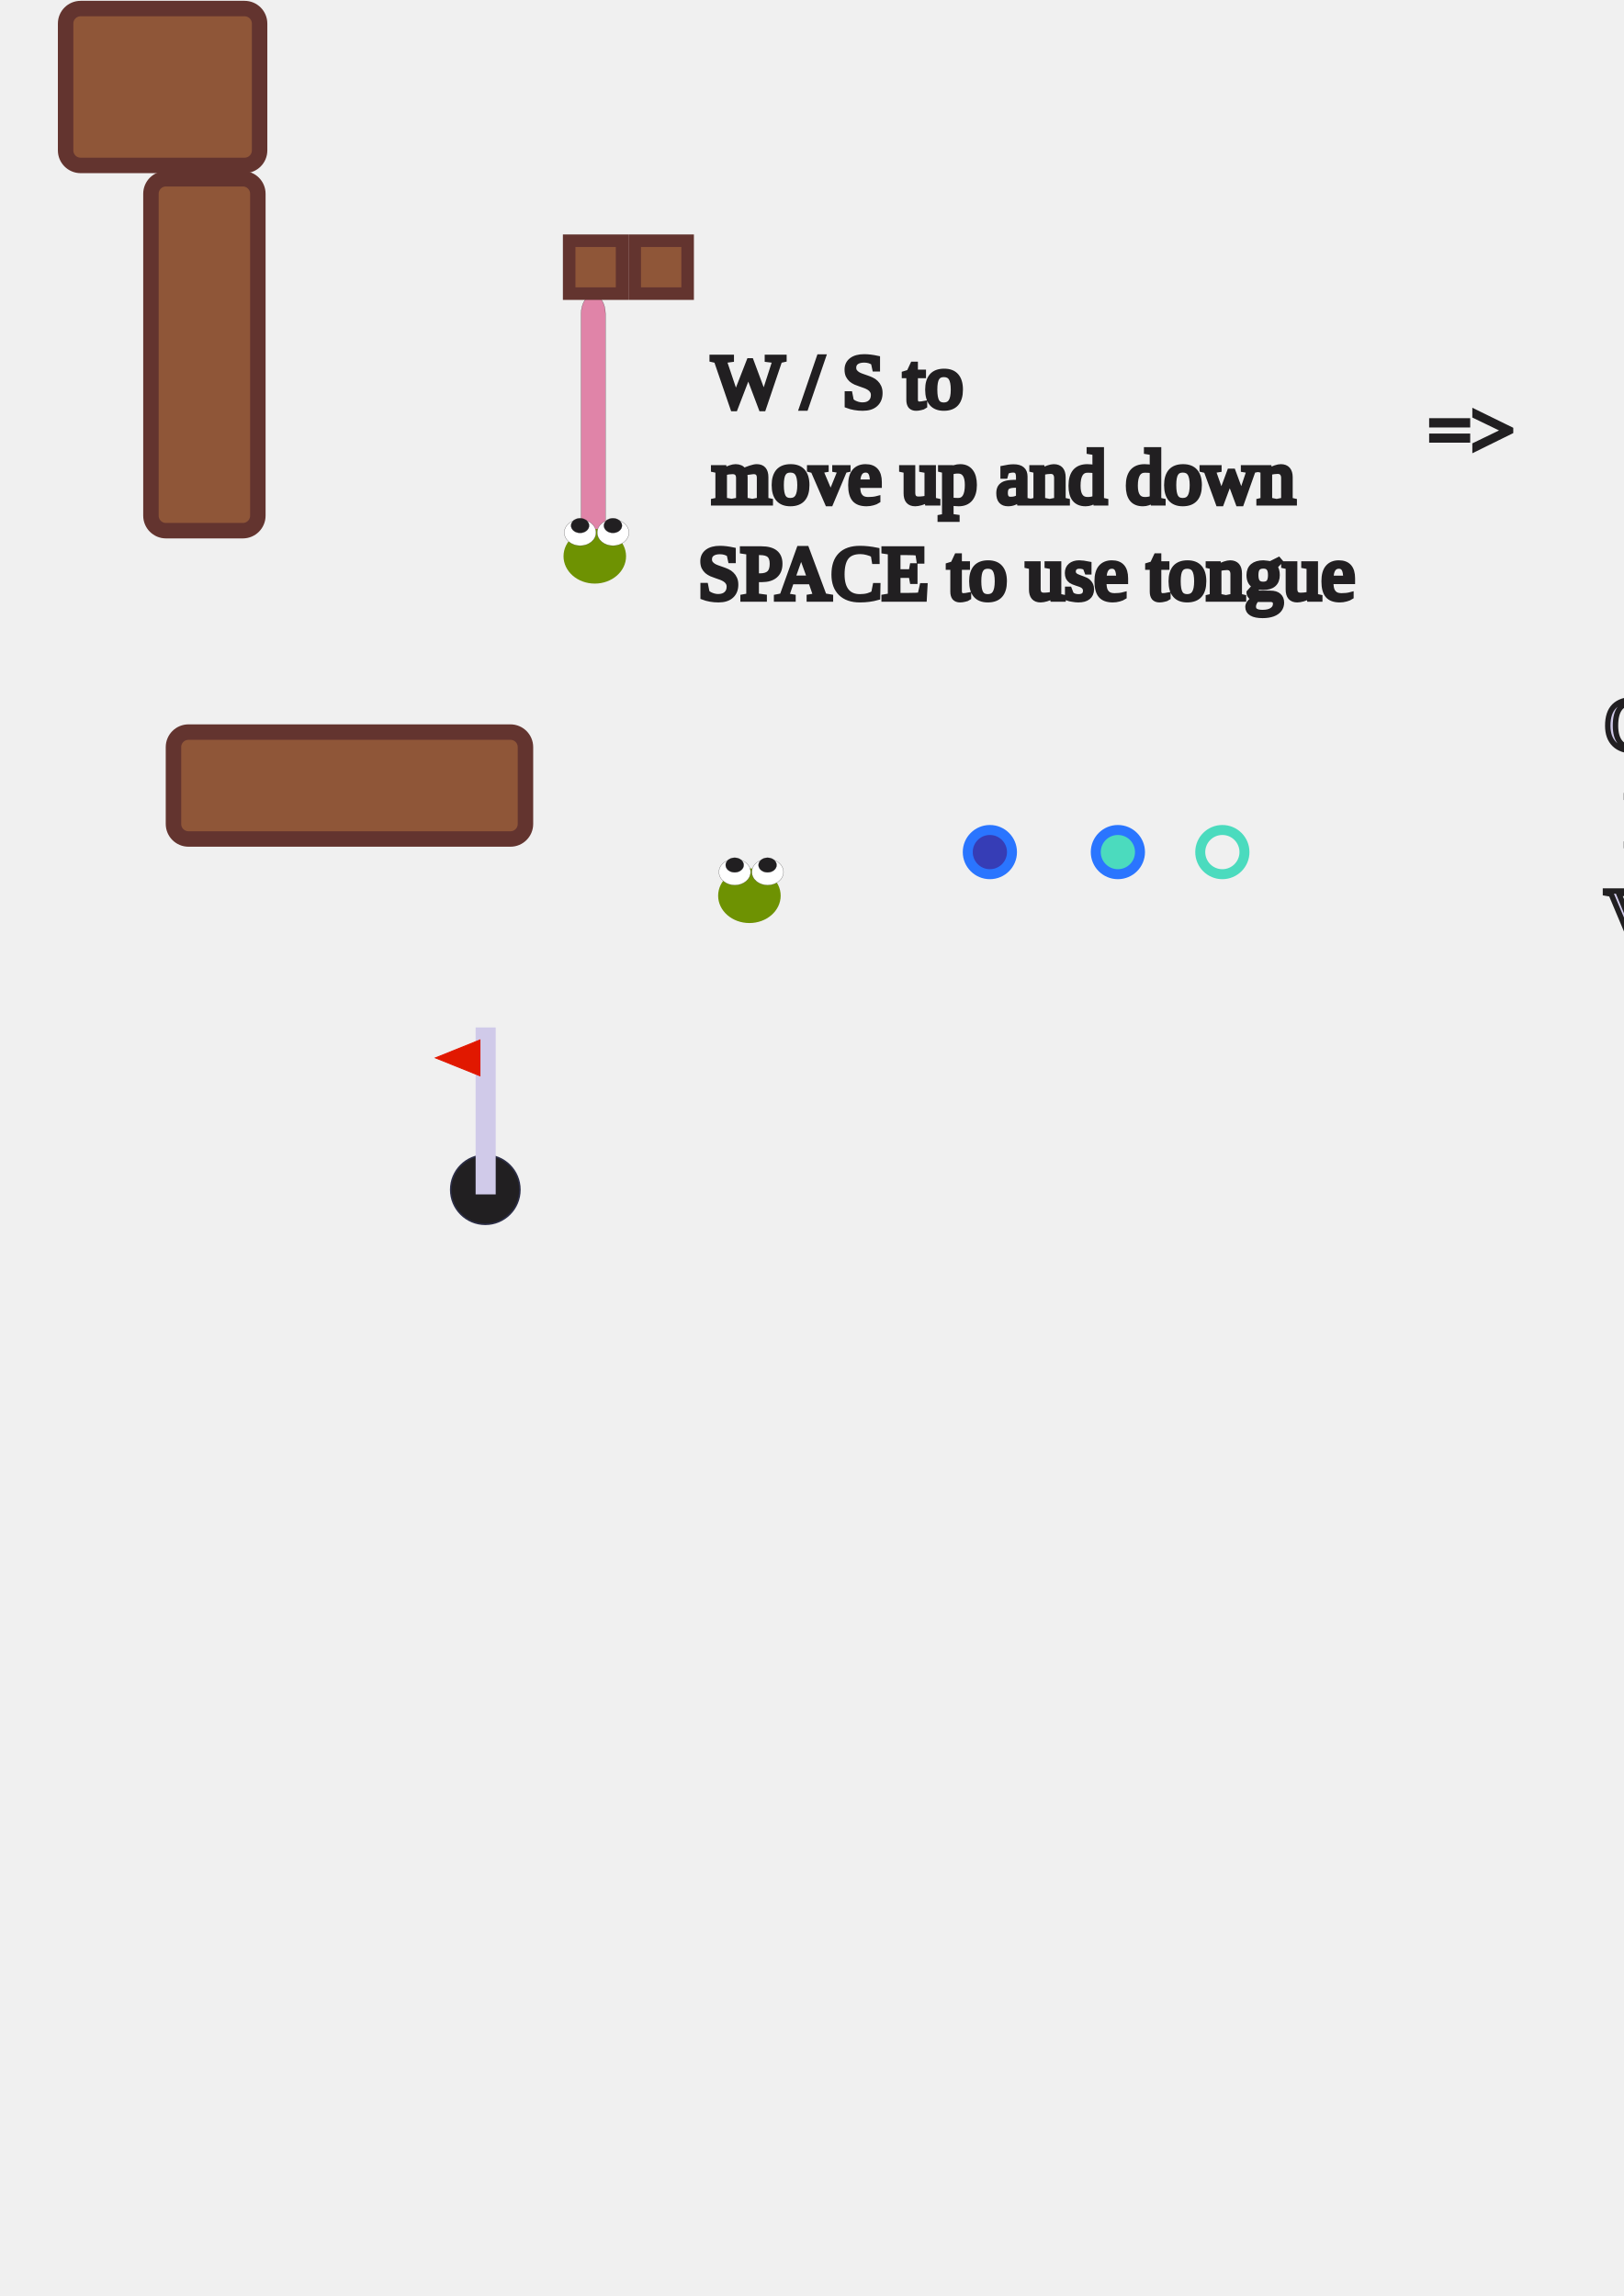
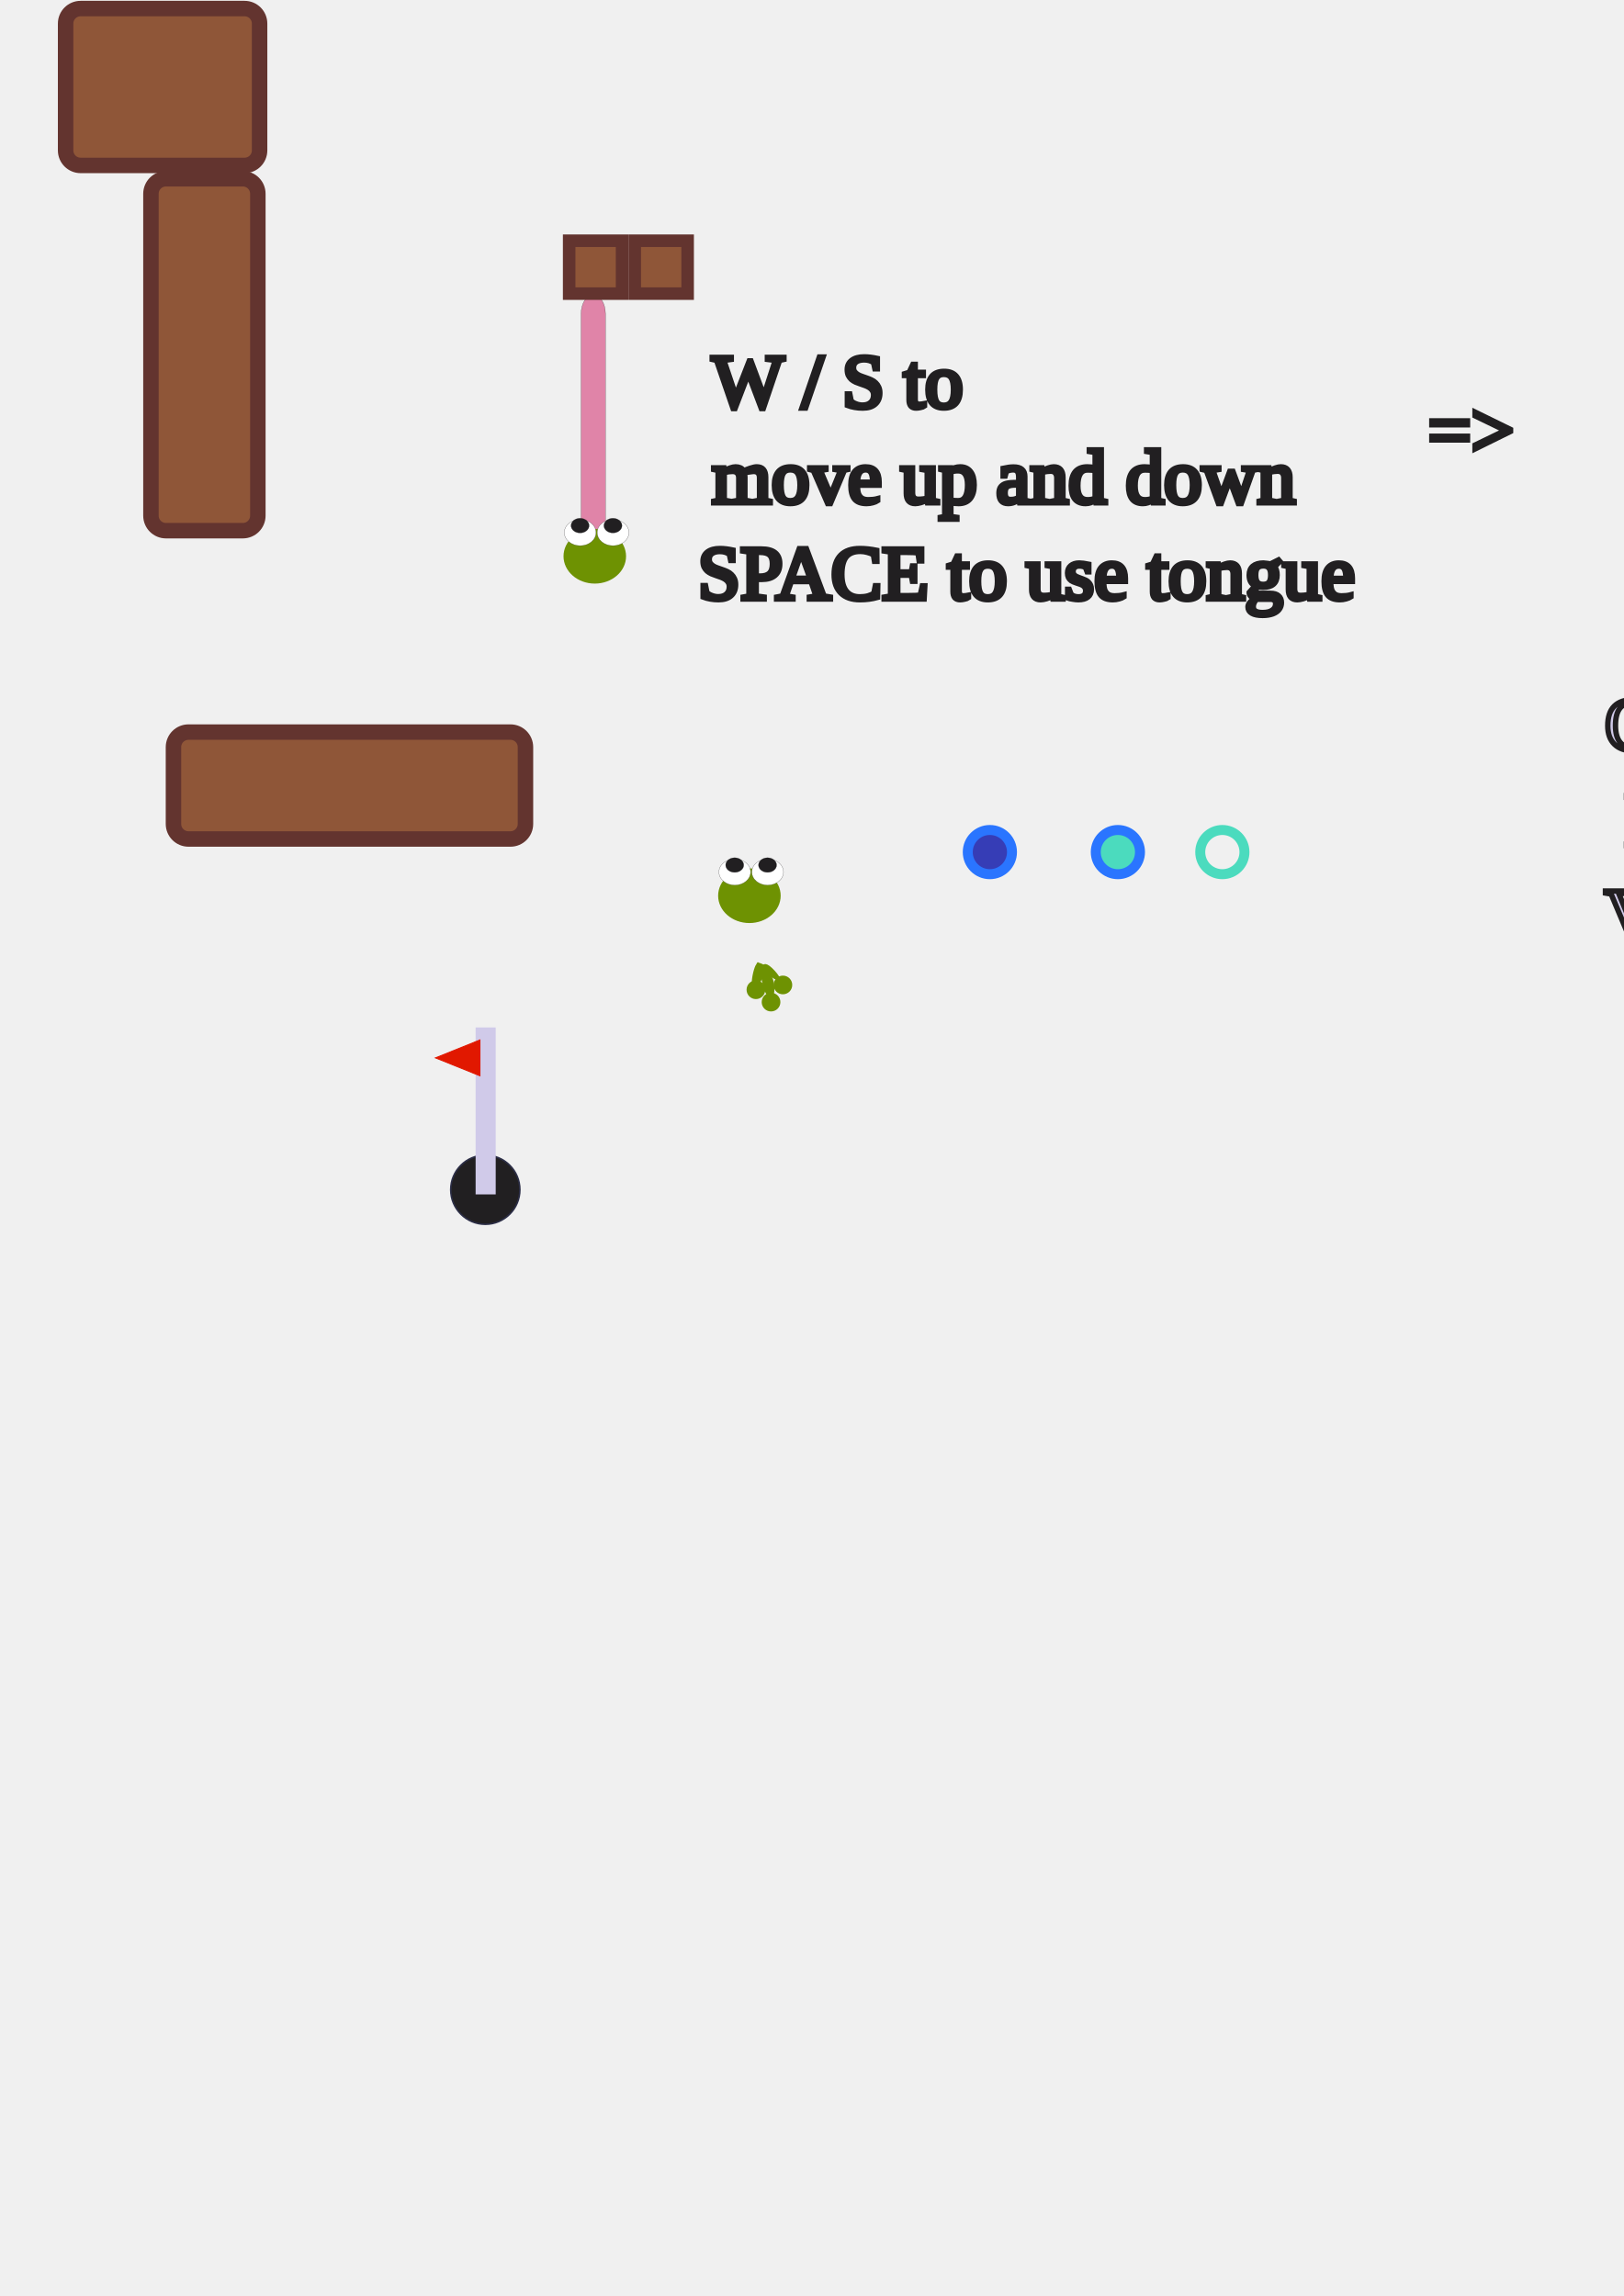
<svg xmlns="http://www.w3.org/2000/svg" width="793.701" height="1122.52" viewBox="0 0 210 297" version="1.1" id="svg1">
  <defs id="defs1">
    </defs>
  <g id="layer1">
    <circle style="fill:#211f21;stroke:#2b2d46;stroke-width:0.2;stroke-linecap:round" id="path5" cx="62.767" cy="153.896" r="4.473" />
    <rect style="fill:#e084a8;stroke:#211f21;stroke-width:0.028" id="rect4" width="3.148" height="35.665" x="75.157" y="38.139" ry="2.448" />
    <g id="g5" transform="matrix(0.8039466,0,0,0.7216433,16.75337,-12.87682)">
      <ellipse style="fill:#6e9202;stroke-width:0.035" id="path1" cx="74.847" cy="117.554" rx="5.03" ry="4.899" />
      <ellipse style="fill:#ffffff;stroke:#211f21;stroke-width:0.035" id="path2" cx="72.496" cy="113.308" rx="2.548" ry="2.352" />
      <ellipse style="fill:#211f21;stroke:#211f21;stroke-width:0.035" id="path3" cx="72.48" cy="112.058" rx="1.455" ry="1.316" />
      <ellipse style="fill:#ffffff;stroke:#211f21;stroke-width:0.035" id="ellipse3" cx="77.784" cy="113.308" rx="2.548" ry="2.352" />
      <ellipse style="fill:#211f21;stroke:#211f21;stroke-width:0.035" id="ellipse4" cx="77.768" cy="112.058" rx="1.455" ry="1.316" />
    </g>
    <g id="g5-3" transform="matrix(0.8039466,0,0,0.7216433,36.75014,31.03338)">
      <ellipse style="fill:#6e9202;stroke-width:0.035" id="path1-8" cx="74.847" cy="117.554" rx="5.03" ry="4.899" />
      <ellipse style="fill:#ffffff;stroke:#211f21;stroke-width:0.035" id="path2-0" cx="72.496" cy="113.308" rx="2.548" ry="2.352" />
      <ellipse style="fill:#211f21;stroke:#211f21;stroke-width:0.035" id="path3-1" cx="72.48" cy="112.058" rx="1.455" ry="1.316" />
      <ellipse style="fill:#ffffff;stroke:#211f21;stroke-width:0.035" id="ellipse3-0" cx="77.784" cy="113.308" rx="2.548" ry="2.352" />
      <ellipse style="fill:#211f21;stroke:#211f21;stroke-width:0.035" id="ellipse4-7" cx="77.768" cy="112.058" rx="1.455" ry="1.316" />
    </g>
    <rect style="fill:#e084a8;stroke:#211f21;stroke-width:0.028" id="rect4-1" width="3.148" height="35.665" x="226.356" y="49.707" ry="2.448" />
    <g id="g5-0" transform="matrix(0.8039466,0,0,0.7216433,167.9528,-1.309353)">
      <ellipse style="fill:#6e9202;stroke-width:0.035" id="path1-2" cx="74.847" cy="117.554" rx="5.03" ry="4.899" />
      <ellipse style="fill:#ffffff;stroke:#211f21;stroke-width:0.035" id="path2-9" cx="72.496" cy="113.308" rx="2.548" ry="2.352" />
      <ellipse style="fill:#211f21;stroke:#211f21;stroke-width:0.035" id="path3-2" cx="72.48" cy="112.058" rx="1.455" ry="1.316" />
      <ellipse style="fill:#ffffff;stroke:#211f21;stroke-width:0.035" id="ellipse3-6" cx="77.784" cy="113.308" rx="2.548" ry="2.352" />
      <ellipse style="fill:#211f21;stroke:#211f21;stroke-width:0.035" id="ellipse4-1" cx="77.768" cy="112.058" rx="1.455" ry="1.316" />
    </g>
    <rect style="fill:#8f5638;stroke:#63342f;stroke-width:1.623;stroke-dasharray:none" id="rect7" width="6.843" height="6.843" x="73.613" y="31.139" ry="1.943" rx="0" />
    <rect style="fill:#8f5638;stroke:#63342f;stroke-width:1.623;stroke-dasharray:none" id="rect8" width="6.843" height="6.843" x="82.091" y="31.139" ry="1.943" rx="0" />
    <rect style="fill:#8f5638;stroke:#63342f;stroke-width:2;stroke-dasharray:none" id="rect9" width="45.524" height="13.827" x="22.436" y="94.7" ry="1.943" />
    <rect style="fill:#8f5638;stroke:#63342f;stroke-width:2;stroke-dasharray:none" id="rect10" width="45.524" height="13.827" x="-68.647" y="19.522" ry="1.943" transform="rotate(-90)" />
    <rect style="fill:#8f5638;stroke:#63342f;stroke-width:2;stroke-dasharray:none" id="rect11" width="25.088" height="20.292" x="8.486" y="1.107" ry="1.943" />
    <ellipse style="fill:#211f21;stroke:#211f21;stroke-width:2;stroke-dasharray:none" id="path34" cx="24.132" cy="-21.653" rx="14.479" ry="19.044" />
    <rect style="fill:#8f5638;stroke:#63342f;stroke-width:1.623;stroke-dasharray:none" id="rect34" width="6.843" height="6.843" x="76.874" y="-20.777" ry="1.943" rx="0" />
    <text xml:space="preserve" style="font-size:9.878px;font-family:'Times New Roman';-inkscape-font-specification:'Times New Roman, ';fill:#211f21;stroke:#211f21;stroke-width:0.7;stroke-dasharray:none" x="92.092" y="52.698" id="text34">
      <tspan id="tspan34" style="font-size:9.878px;stroke-width:0.7;stroke-dasharray:none" x="92.092" y="52.698">W / S to </tspan>
      <tspan style="font-size:9.878px;stroke-width:0.7;stroke-dasharray:none" x="92.092" y="65.046" id="tspan35">move up and down</tspan>
    </text>
    <text xml:space="preserve" style="font-size:9.878px;font-family:'Times New Roman';-inkscape-font-specification:'Times New Roman, ';fill:#211f21;stroke:#211f21;stroke-width:0.7;stroke-dasharray:none" x="90.265" y="77.482" id="text37">
      <tspan style="font-size:9.878px;stroke-width:0.7;stroke-dasharray:none" x="90.265" y="77.482" id="tspan37">SPACE to use tongue</tspan>
    </text>
    <text xml:space="preserve" style="font-size:9.878px;font-family:'Times New Roman';-inkscape-font-specification:'Times New Roman, ';fill:#211f21;stroke:#211f21;stroke-width:0.7;stroke-dasharray:none" x="184.705" y="58.96" id="text38">
      <tspan id="tspan38" style="stroke-width:0.7" x="184.705" y="58.96">=&gt;</tspan>
    </text>
    <text xml:space="preserve" style="font-size:9.878px;font-family:'Times New Roman';-inkscape-font-specification:'Times New Roman, ';fill:#211f21;stroke:#211f21;stroke-width:0.7;stroke-dasharray:none" x="221.229" y="16.436" id="text39">
      <tspan id="tspan39" style="stroke-width:0.7" x="221.229" y="16.436">AFTER COUPLE SECONDS</tspan>
      <tspan style="stroke-width:0.7" x="221.229" y="28.783" id="tspan40">GRAVITY WILL SHIFT 90 DEGREES RIGHT</tspan>
      <tspan style="stroke-width:0.7" x="221.229" y="41.13" id="tspan41">WHEN TONGUE IS HELD FOR X SECONDS</tspan>
    </text>
    <rect style="fill:#e084a8;stroke:#211f21;stroke-width:0.028" id="rect42" width="3.148" height="35.665" x="-66.646" y="333.244" ry="2.448" transform="rotate(-90)" />
    <g id="g46" transform="matrix(0,-0.8039466,0.7216433,0,282.2278,125.0491)">
      <ellipse style="fill:#6e9202;stroke-width:0.035" id="ellipse42" cx="74.847" cy="117.554" rx="5.03" ry="4.899" />
      <ellipse style="fill:#ffffff;stroke:#211f21;stroke-width:0.035" id="ellipse43" cx="72.496" cy="113.308" rx="2.548" ry="2.352" />
      <ellipse style="fill:#211f21;stroke:#211f21;stroke-width:0.035" id="ellipse44" cx="72.48" cy="112.058" rx="1.455" ry="1.316" />
      <ellipse style="fill:#ffffff;stroke:#211f21;stroke-width:0.035" id="ellipse45" cx="77.784" cy="113.308" rx="2.548" ry="2.352" />
      <ellipse style="fill:#211f21;stroke:#211f21;stroke-width:0.035" id="ellipse46" cx="77.768" cy="112.058" rx="1.455" ry="1.316" />
    </g>
    <g id="g47" transform="translate(12.17516,7.009938)">
      <ellipse style="fill:#4b4d6c;stroke:#211f21;stroke-width:0.194;stroke-dasharray:none" id="ellipse47" cx="255.863" cy="58.478" rx="6.341" ry="6.29" />
      <path id="path46" style="fill:#d0cae9;stroke:#211f21;stroke-width:0.194;stroke-dasharray:none" d="m 255.863,52.137 a 6.341,6.29 0 0 0 -6.341,6.29 6.341,6.29 0 0 0 6.341,6.29 6.341,6.29 0 0 0 6.341,-6.29 6.341,6.29 0 0 0 -0.005,-0.205 h -5.439 c -0.298,0 -0.539,-0.24 -0.539,-0.539 v -5.535 a 6.341,6.29 0 0 0 -0.358,-0.011 z" />
    </g>
    <text xml:space="preserve" style="font-size:9.878px;font-family:'Times New Roman';-inkscape-font-specification:'Times New Roman, ';fill:#d0cae9;stroke:#211f21;stroke-width:0.7;stroke-dasharray:none" x="245.348" y="83.012" id="text47">
      <tspan id="tspan47" style="stroke-width:0.7" x="245.348" y="83.012">3 seconds later</tspan>
    </text>
    <text xml:space="preserve" style="font-size:9.878px;font-family:'Times New Roman';-inkscape-font-specification:'Times New Roman, ';fill:#d0cae9;stroke:#211f21;stroke-width:0.7;stroke-dasharray:none" x="370.604" y="79.692" id="text48">
      <tspan id="tspan48" style="stroke-width:0.7" x="370.604" y="79.692">Gravity is now =&gt;</tspan>
    </text>
    <text xml:space="preserve" style="font-size:9.878px;font-family:'Times New Roman';-inkscape-font-specification:'Times New Roman, ';fill:#d0cae9;stroke:#211f21;stroke-width:0.7;stroke-dasharray:none" x="207.531" y="97.032" id="text49">
      <tspan id="tspan49" style="stroke-width:0.7" x="207.531" y="97.032">GRAVITY</tspan>
      <tspan style="stroke-width:0.7" x="207.531" y="109.38" id="tspan50"> I</tspan>
      <tspan style="stroke-width:0.7" x="207.531" y="121.727" id="tspan51">V</tspan>
    </text>
    <circle style="fill:#2a75ff;fill-opacity:1;stroke:none;stroke-width:0.2;stroke-linecap:round;stroke-opacity:1" id="path4" cx="128.024" cy="110.222" r="3.505" />
    <circle style="fill:#363db6;fill-opacity:1;stroke:none;stroke-width:0.126;stroke-linecap:round;stroke-opacity:1" id="circle4" cx="128.024" cy="110.222" r="2.214" />
    <circle style="fill:#2a75ff;fill-opacity:1;stroke:none;stroke-width:0.2;stroke-linecap:round;stroke-opacity:1" id="circle5" cx="144.58" cy="110.222" r="3.505" />
    <circle style="fill:#4bdbbe;fill-opacity:1;stroke:none;stroke-width:0.126;stroke-linecap:round;stroke-opacity:1" id="circle6" cx="144.58" cy="110.222" r="2.214" />
    <path id="circle7" style="fill:#4bdbbe;fill-opacity:1;stroke:none;stroke-width:0.2;stroke-linecap:round;stroke-opacity:1" d="M 158.093 106.717 A 3.505 3.505 0 0 0 154.587 110.222 A 3.505 3.505 0 0 0 158.093 113.727 A 3.505 3.505 0 0 0 161.597 110.222 A 3.505 3.505 0 0 0 158.093 106.717 z M 158.093 108.008 A 2.214 2.214 0 0 1 160.306 110.222 A 2.214 2.214 0 0 1 158.093 112.436 A 2.214 2.214 0 0 1 155.879 110.222 A 2.214 2.214 0 0 1 158.093 108.008 z " />
    <rect style="fill:#d0cae9;stroke:#d0cae9;stroke-width:0.2;stroke-linecap:round" id="rect1" width="2.398" height="21.399" x="61.614" y="133.004" ry="1.199" rx="0" />
    <path id="rect2" style="fill:#e11800;stroke:#e11800;stroke-width:0.13;stroke-linecap:round" d="m 62.071,134.526 -5.75,2.316 5.75,2.316 z" />
+     <circle style="fill:#6e9202;fill-opacity:1;stroke:#6e9202;stroke-width:0.2;stroke-linecap:round;stroke-opacity:1" id="path6" cx="101.255" cy="127.409" r="1.109" />
+     <circle style="fill:#6e9202;fill-opacity:1;stroke:#6e9202;stroke-width:0.2;stroke-linecap:round;stroke-opacity:1" id="circle8" cx="99.722" cy="129.626" r="1.109" />
+     <circle style="fill:#6e9202;fill-opacity:1;stroke:#6e9202;stroke-width:0.2;stroke-linecap:round;stroke-opacity:1" id="circle9" cx="97.766" cy="128.028" r="1.109" />
+     <path style="fill:#6e9202;fill-opacity:1;stroke:#6e9202;stroke-width:0.2;stroke-linecap:round;stroke-opacity:1" d="m 97.934,124.724 c -0.06,0.087 -0.179,0.261 -0.315,0.707 -0.136,0.446 -0.288,1.163 -0.288,1.625 10e-7,0.462 0.152,0.669 0.315,0.669 0.163,0 0.337,-0.207 0.516,-0.527 0.179,-0.321 0.364,-0.755 0.495,-1.136 0.13,-0.38 0.207,-0.707 0.185,-0.913 -0.022,-0.207 -0.141,-0.293 -0.321,-0.375 -0.179,-0.082 -0.418,-0.158 -0.516,-0.179 -0.098,-0.022 -0.054,0.011 -0.033,0.027 0.022,0.016 0.022,0.016 -0.038,0.103 z" id="path9" />
+     <path style="fill:#6e9202;fill-opacity:1;stroke:#6e9202;stroke-width:0.2;stroke-linecap:round;stroke-opacity:1" d="m 98.331,125.197 c 0.011,0.071 0.033,0.212 0.12,0.707 0.087,0.495 0.239,1.342 0.435,1.946 0.196,0.603 0.435,0.962 0.647,1.065 0.212,0.103 0.397,-0.049 0.478,-0.435 0.082,-0.386 0.06,-1.005 -0.054,-1.495 -0.114,-0.489 -0.321,-0.848 -0.489,-1.087 -0.168,-0.239 -0.299,-0.359 -0.484,-0.467 -0.185,-0.109 -0.424,-0.207 -0.544,-0.255 -0.12,-0.049 -0.12,-0.049 -0.109,0.022 z" id="path10" />
+     <path style="fill:#6e9202;fill-opacity:1;stroke:#6e9202;stroke-width:0.2;stroke-linecap:round;stroke-opacity:1" d="m 98.858,125.213 c 0.049,0.12 0.147,0.359 0.462,0.669 0.315,0.31 0.848,0.69 1.163,0.815 0.315,0.125 0.413,-0.005 0.185,-0.375 -0.228,-0.37 -0.783,-0.978 -1.163,-1.261 -0.38,-0.283 -0.587,-0.239 -0.674,-0.179 -0.087,0.06 -0.054,0.136 -0.038,0.174 0.016,0.038 0.016,0.038 0.065,0.158 z" id="path11" transform="translate(-0.03261036,-0.03261036)" />
  </g>
</svg>
